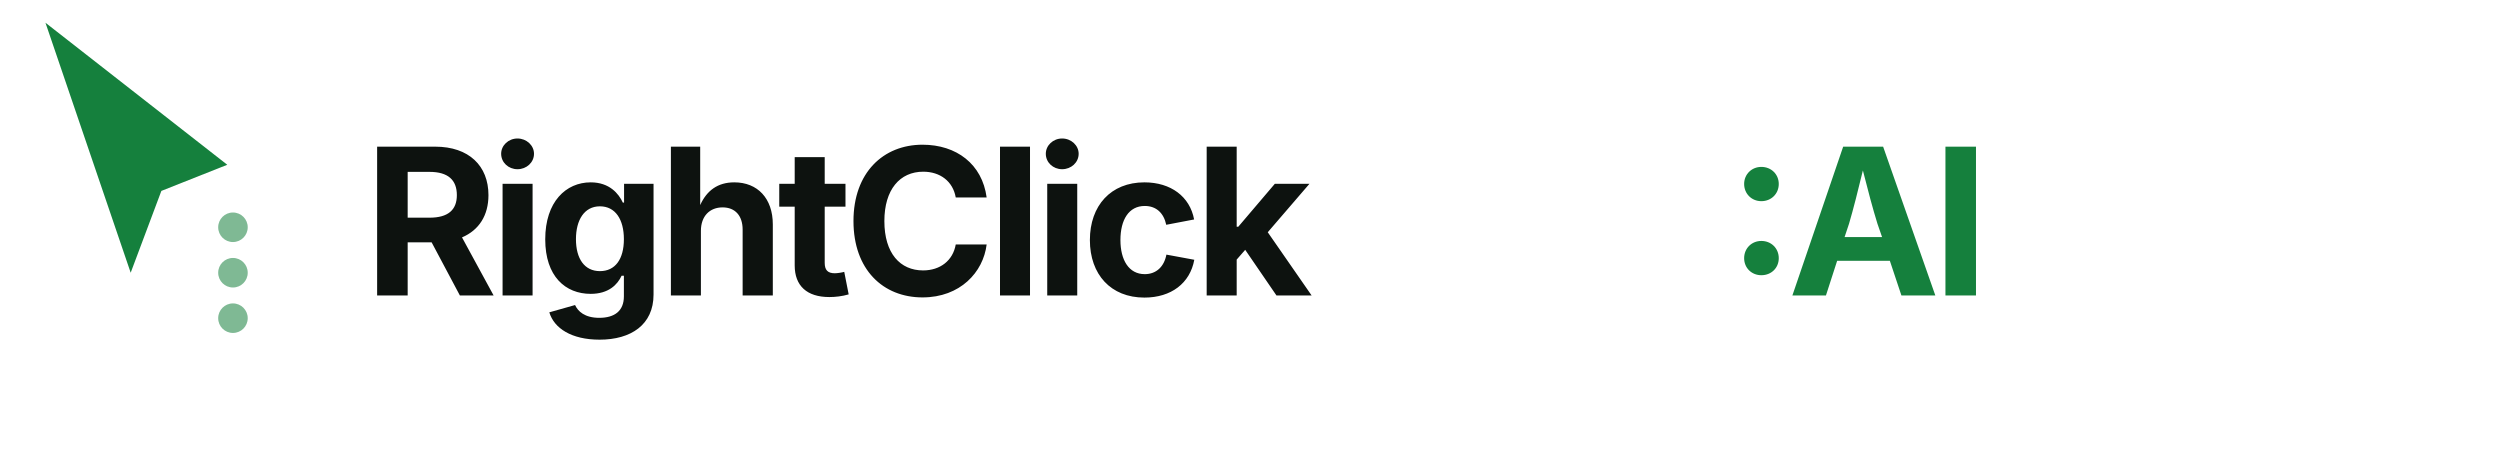
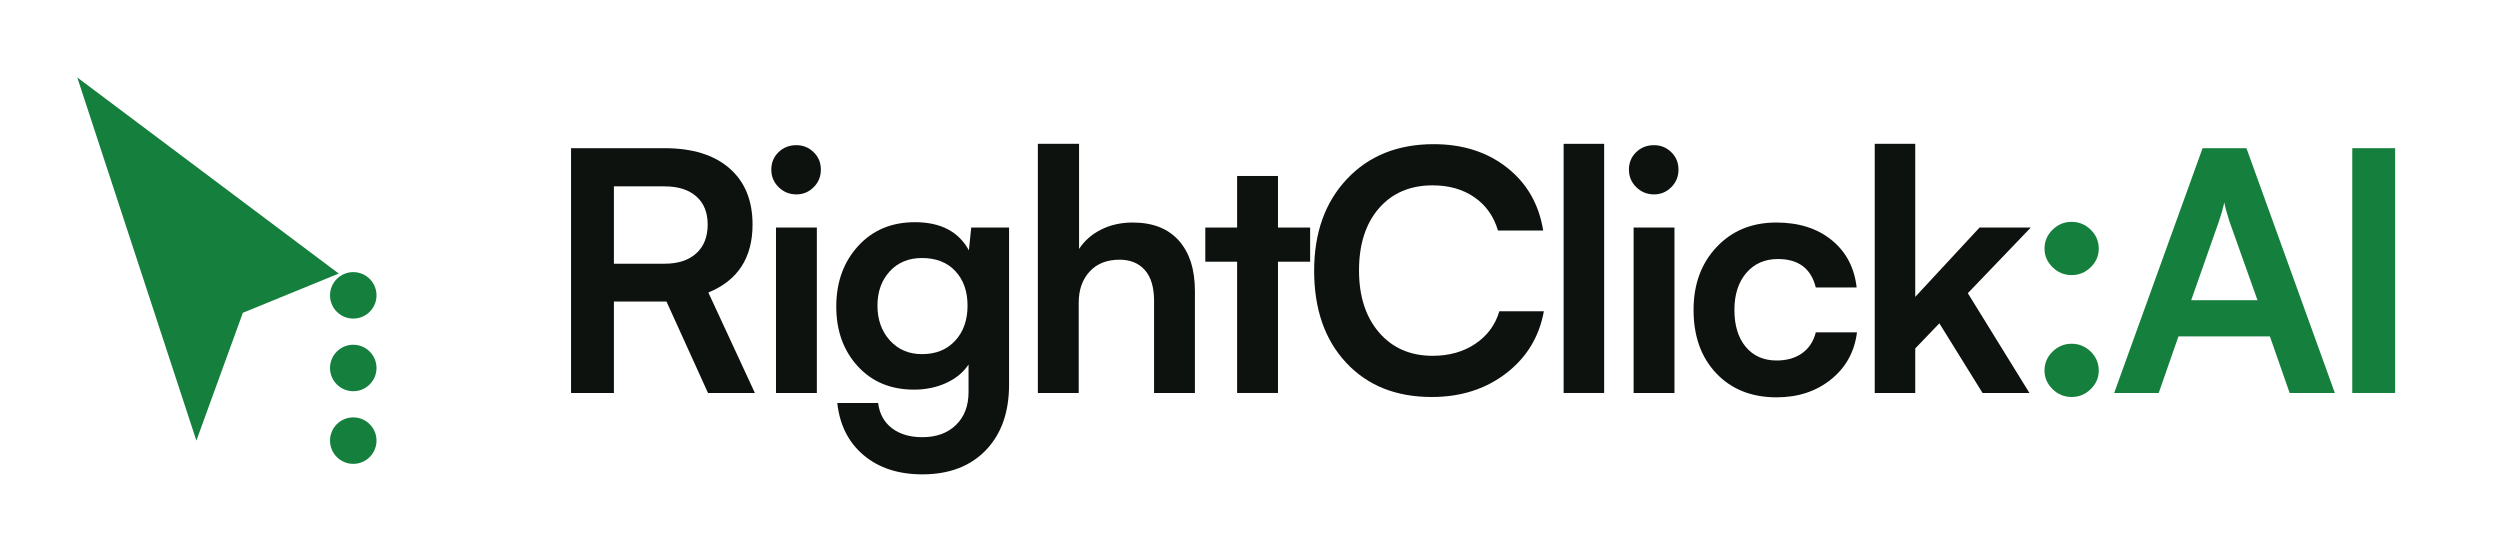
- <svg xmlns="http://www.w3.org/2000/svg" viewBox="0 0 220 40" fill="none" aria-label="RightClick:AI">
-   <g id="mark">
-     <path d="M4 2L20 14.5L14.2 16.8L11.5 24L4 2Z" fill="#15803D" />
-     <circle cx="20.5" cy="20" r="1.3" fill="#15803D" opacity="0.55" />
-     <circle cx="20.5" cy="24" r="1.3" fill="#15803D" opacity="0.55" />
-     <circle cx="20.5" cy="28" r="1.3" fill="#15803D" opacity="0.55" />
+ <svg xmlns="http://www.w3.org/2000/svg" viewBox="0 0 194.1 42.0" width="194" height="42" fill="none" role="img" aria-label="RightClick:AI">
+   <g transform="translate(0.36,2.62) scale(1.1278)">
+     <path d="M5 3L23 16.5L16.4 19.2L13.2 28L5 3Z" fill="#15803D" />
+     <circle cx="24" cy="18" r="1.6" fill="#15803D" />
+     <circle cx="24" cy="23" r="1.6" fill="#15803D" />
+     <circle cx="24" cy="28" r="1.6" fill="#15803D" />
  </g>
-   <text x="32" y="26" font-family="'Satoshi', 'Cabinet Grotesk', -apple-system, 'Helvetica Neue', sans-serif" font-size="18" font-weight="700" letter-spacing="-0.04em" fill="#0D120F">RightClick</text>
-   <text x="152" y="26" font-family="'Satoshi', 'Cabinet Grotesk', -apple-system, 'Helvetica Neue', sans-serif" font-size="18" font-weight="700" letter-spacing="-0.04em" fill="#15803D">:AI</text>
+   <g transform="translate(42.23,30.50) scale(0.026,-0.026)">
+     <g fill="#0D120F">
+       <path transform="translate(0.0,0)" d="M209 0H81V731H360Q485 731 554.0 671.0Q623 611 623 503Q623 354 491 300L630 0H490L366 273H209ZM209 617V386H360Q421 386 455.0 417.0Q489 448 489 503Q489 557 455.0 587.0Q421 617 360 617Z" />
+       <path transform="translate(630.0,0)" d="M124 593Q93 593 71.0 614.5Q49 636 49.0 667.0Q49 698 70.5 719.0Q92 740 124 740Q154 740 175.5 719.0Q197 698 197.0 667.0Q197 636 175.5 614.5Q154 593 124 593ZM63 0V494H185V0Z" />
+       <path transform="translate(838.0,0)" d="M35 258Q35 367 100.0 438.5Q165 510 270 510Q385 510 431 426L438 494H551V25Q551 -99 481.5 -171.0Q412 -243 292 -243Q185 -243 117.0 -186.0Q49 -129 38 -30H160Q166 -78 201.0 -105.0Q236 -132 292 -132Q355 -132 392.5 -95.5Q430 -59 430 3V85Q407 50 363.5 30.0Q320 10 267 10Q163 10 99.0 80.0Q35 150 35 258ZM158 261Q158 198 195.0 157.0Q232 116 291 116Q353 116 390.0 156.0Q427 196 427 261Q427 325 390.5 364.0Q354 403 291 403Q231 403 194.5 363.0Q158 323 158 261Z" />
+       <path transform="translate(1412.0,0)" d="M185 0H63V744H186V430Q210 467 252.0 488.0Q294 509 346 509Q436 509 484.0 455.0Q532 401 532 304V0H410V275Q410 336 382.5 367.0Q355 398 307 398Q250 398 217.5 362.5Q185 327 185 270Z" />
+       <path transform="translate(1961.0,0)" d="M231 0H109V392H14V494H109V648H231V494H327V392H231Z" />
+       <path transform="translate(2261.0,0)" d="M390 -12Q230 -12 134.5 90.5Q39 193 39 365Q39 535 137.0 639.0Q235 743 396 743Q526 743 615.0 673.0Q704 603 723 485H588Q569 549 517.5 584.5Q466 620 393 620Q292 620 232.5 551.5Q173 483 173 366Q173 250 233.0 180.5Q293 111 393 111Q467 111 520.5 147.0Q574 183 592 244H725Q704 129 612.0 58.5Q520 -12 390 -12Z" />
+       <path transform="translate(2980.0,0)" d="M186 0H65V744H186Z" />
+       <path transform="translate(3191.0,0)" d="M124 593Q93 593 71.0 614.5Q49 636 49.0 667.0Q49 698 70.5 719.0Q92 740 124 740Q154 740 175.5 719.0Q197 698 197.0 667.0Q197 636 175.5 614.5Q154 593 124 593ZM63 0V494H185V0Z" />
+       <path transform="translate(3399.0,0)" d="M34 248Q34 363 103.0 436.0Q172 509 281 509Q382 509 446.5 456.5Q511 404 521 315H399Q378 400 286 400Q227 400 191.5 358.5Q156 317 156 248Q156 178 190.0 137.5Q224 97 282 97Q328 97 358.5 119.0Q389 141 399 181H522Q511 94 444.5 40.5Q378 -13 282 -13Q170 -13 102.0 58.5Q34 130 34 248Z" />
+       <path transform="translate(3909.0,0)" d="M186 0H65V744H186V287L378 494H531L343 298L527 0H387L258 208L186 133Z" />
+     </g>
+     <g fill="#15803D">
+       <path transform="translate(4407.0,0)" d="M74 431Q74 464 98.0 487.5Q122 511 155.0 511.0Q188 511 212.0 487.5Q236 464 236 431Q236 399 212.0 375.5Q188 352 155.0 352.0Q122 352 98.0 375.5Q74 399 74 431ZM74 67Q74 100 98.0 123.5Q122 147 155.0 147.0Q188 147 212.0 123.5Q236 100 236 67Q236 35 212.0 11.5Q188 -12 155.0 -12.0Q122 -12 98.0 11.5Q74 35 74 67Z" />
+       <path transform="translate(4678.0,0)" d="M144 0H11L275 731H406L670 0H535L476 169H203ZM324 513 241 277H439L355 513Q342 554 340 569Q334 542 324 513Z" />
+       <path transform="translate(5319.0,0)" d="M209 731V0H81V731Z" />
+     </g>
+   </g>
</svg>
